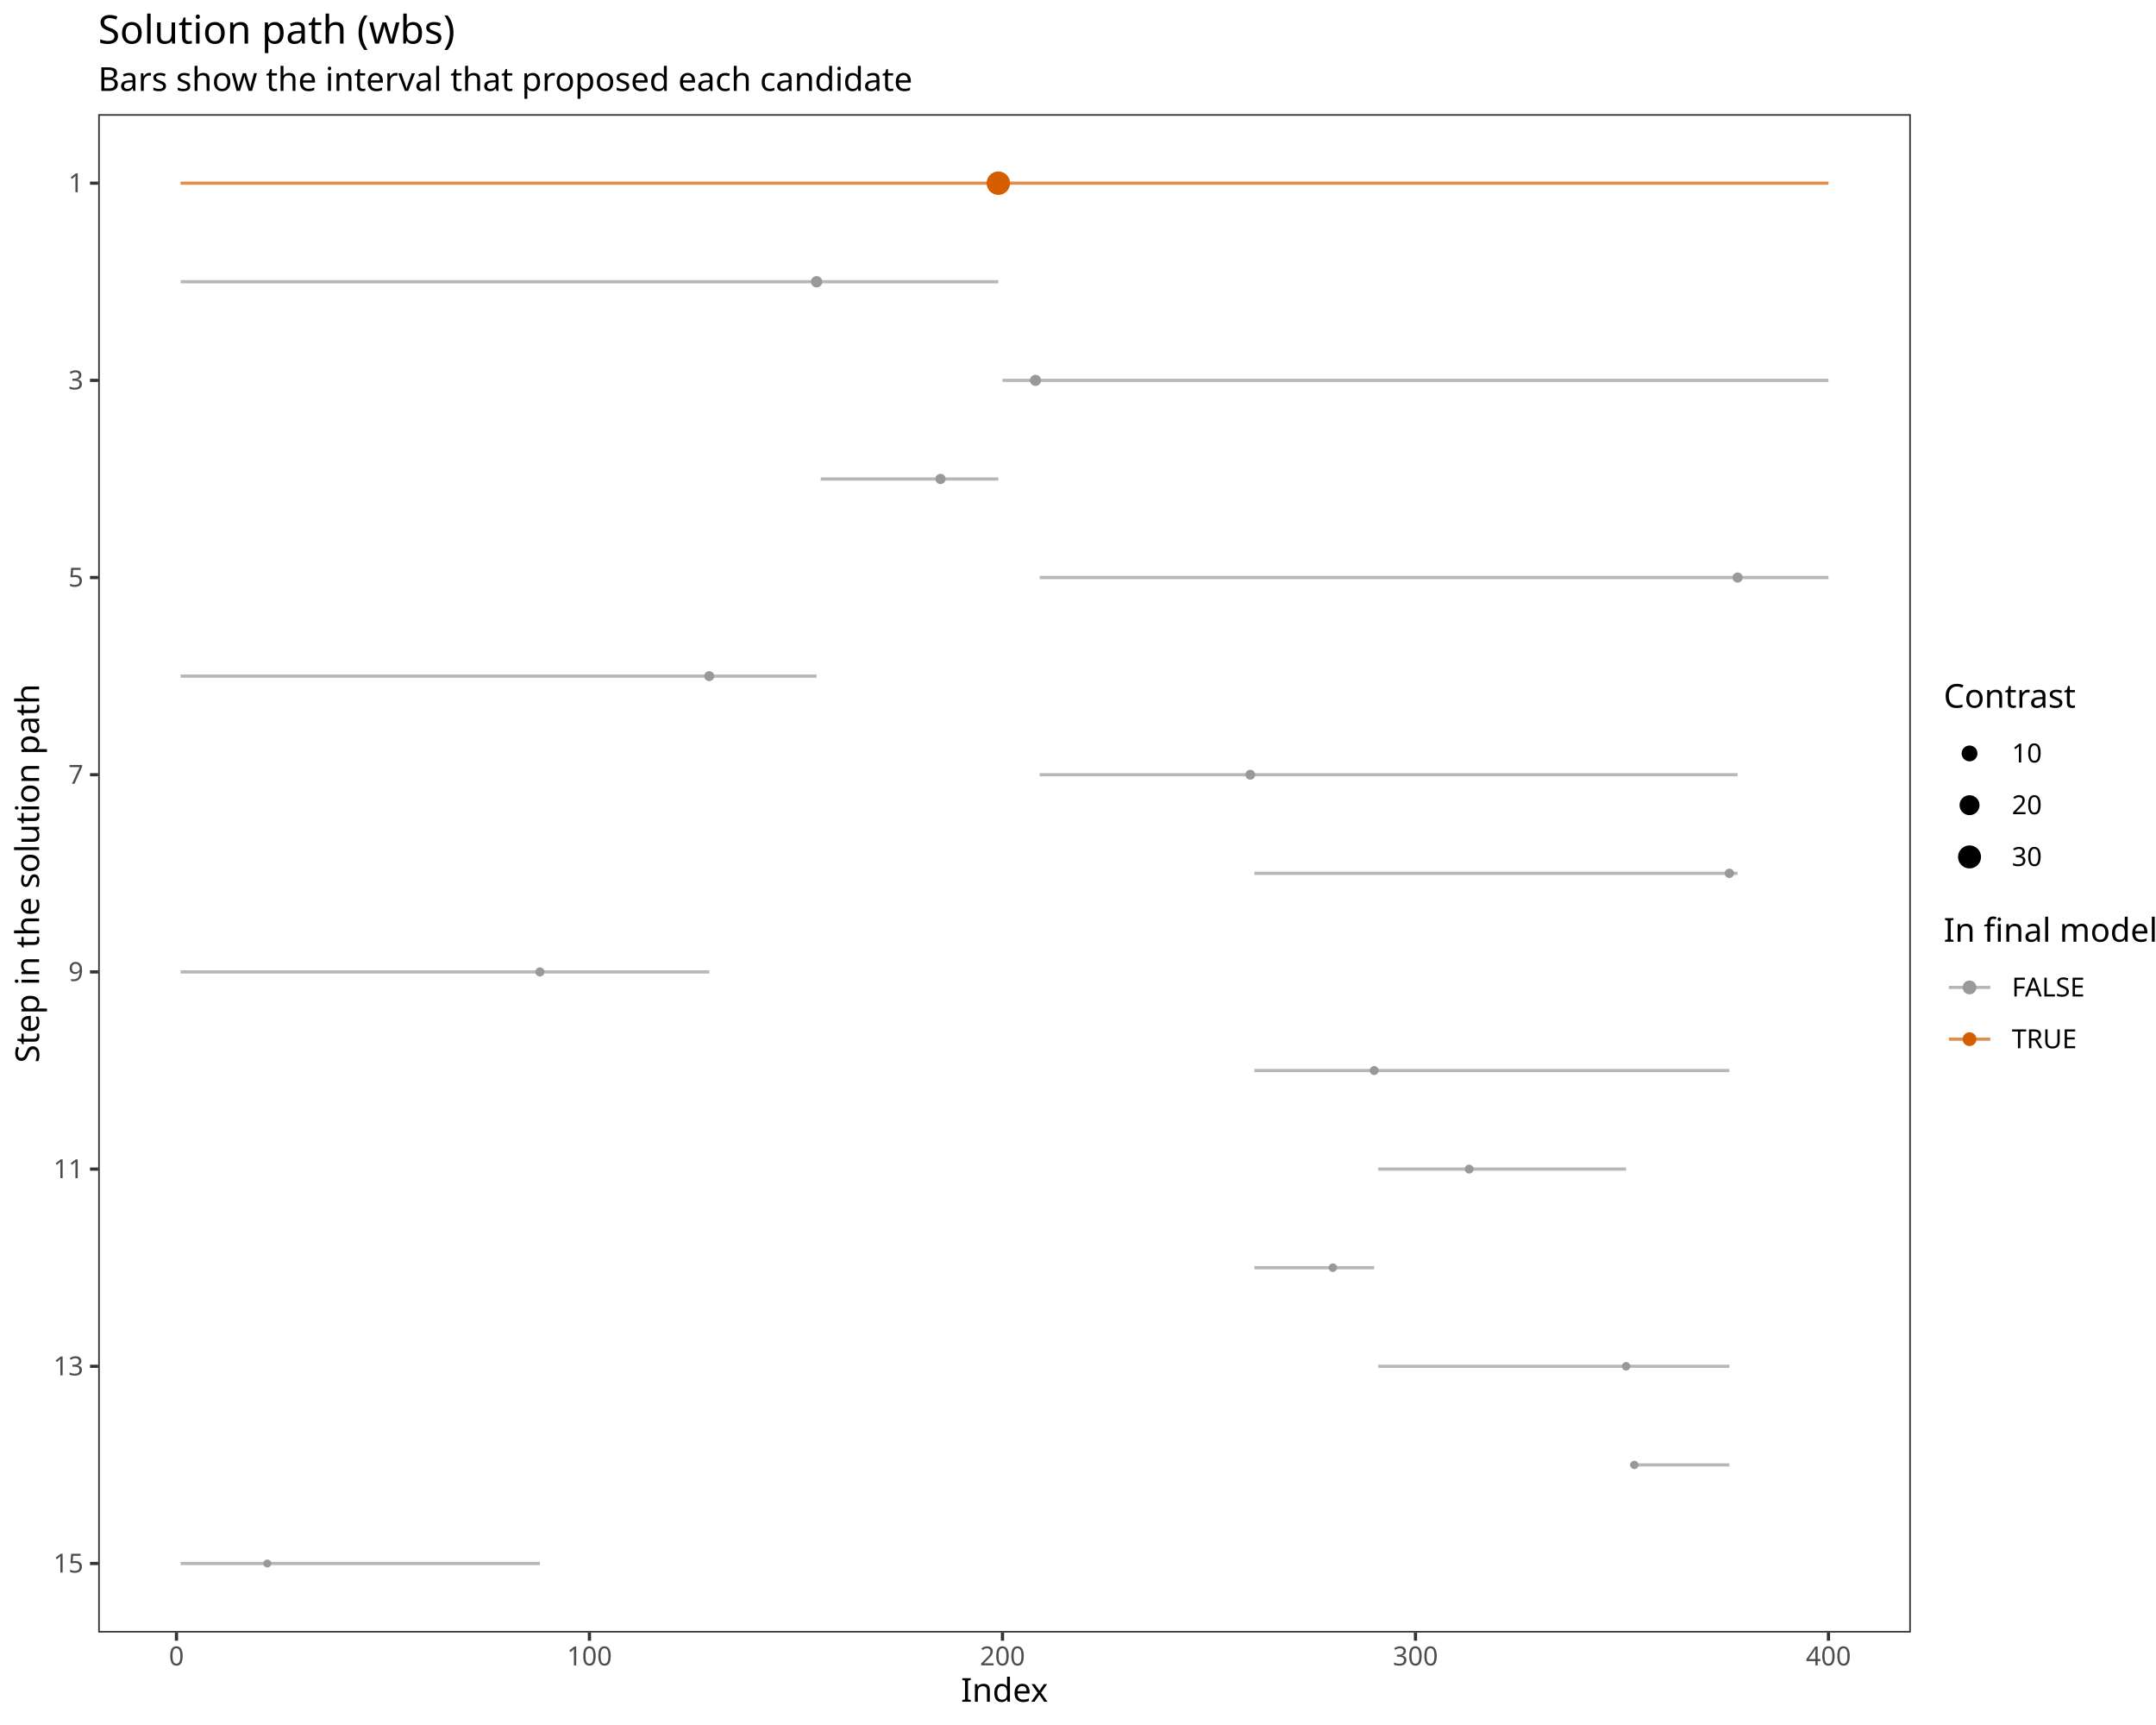
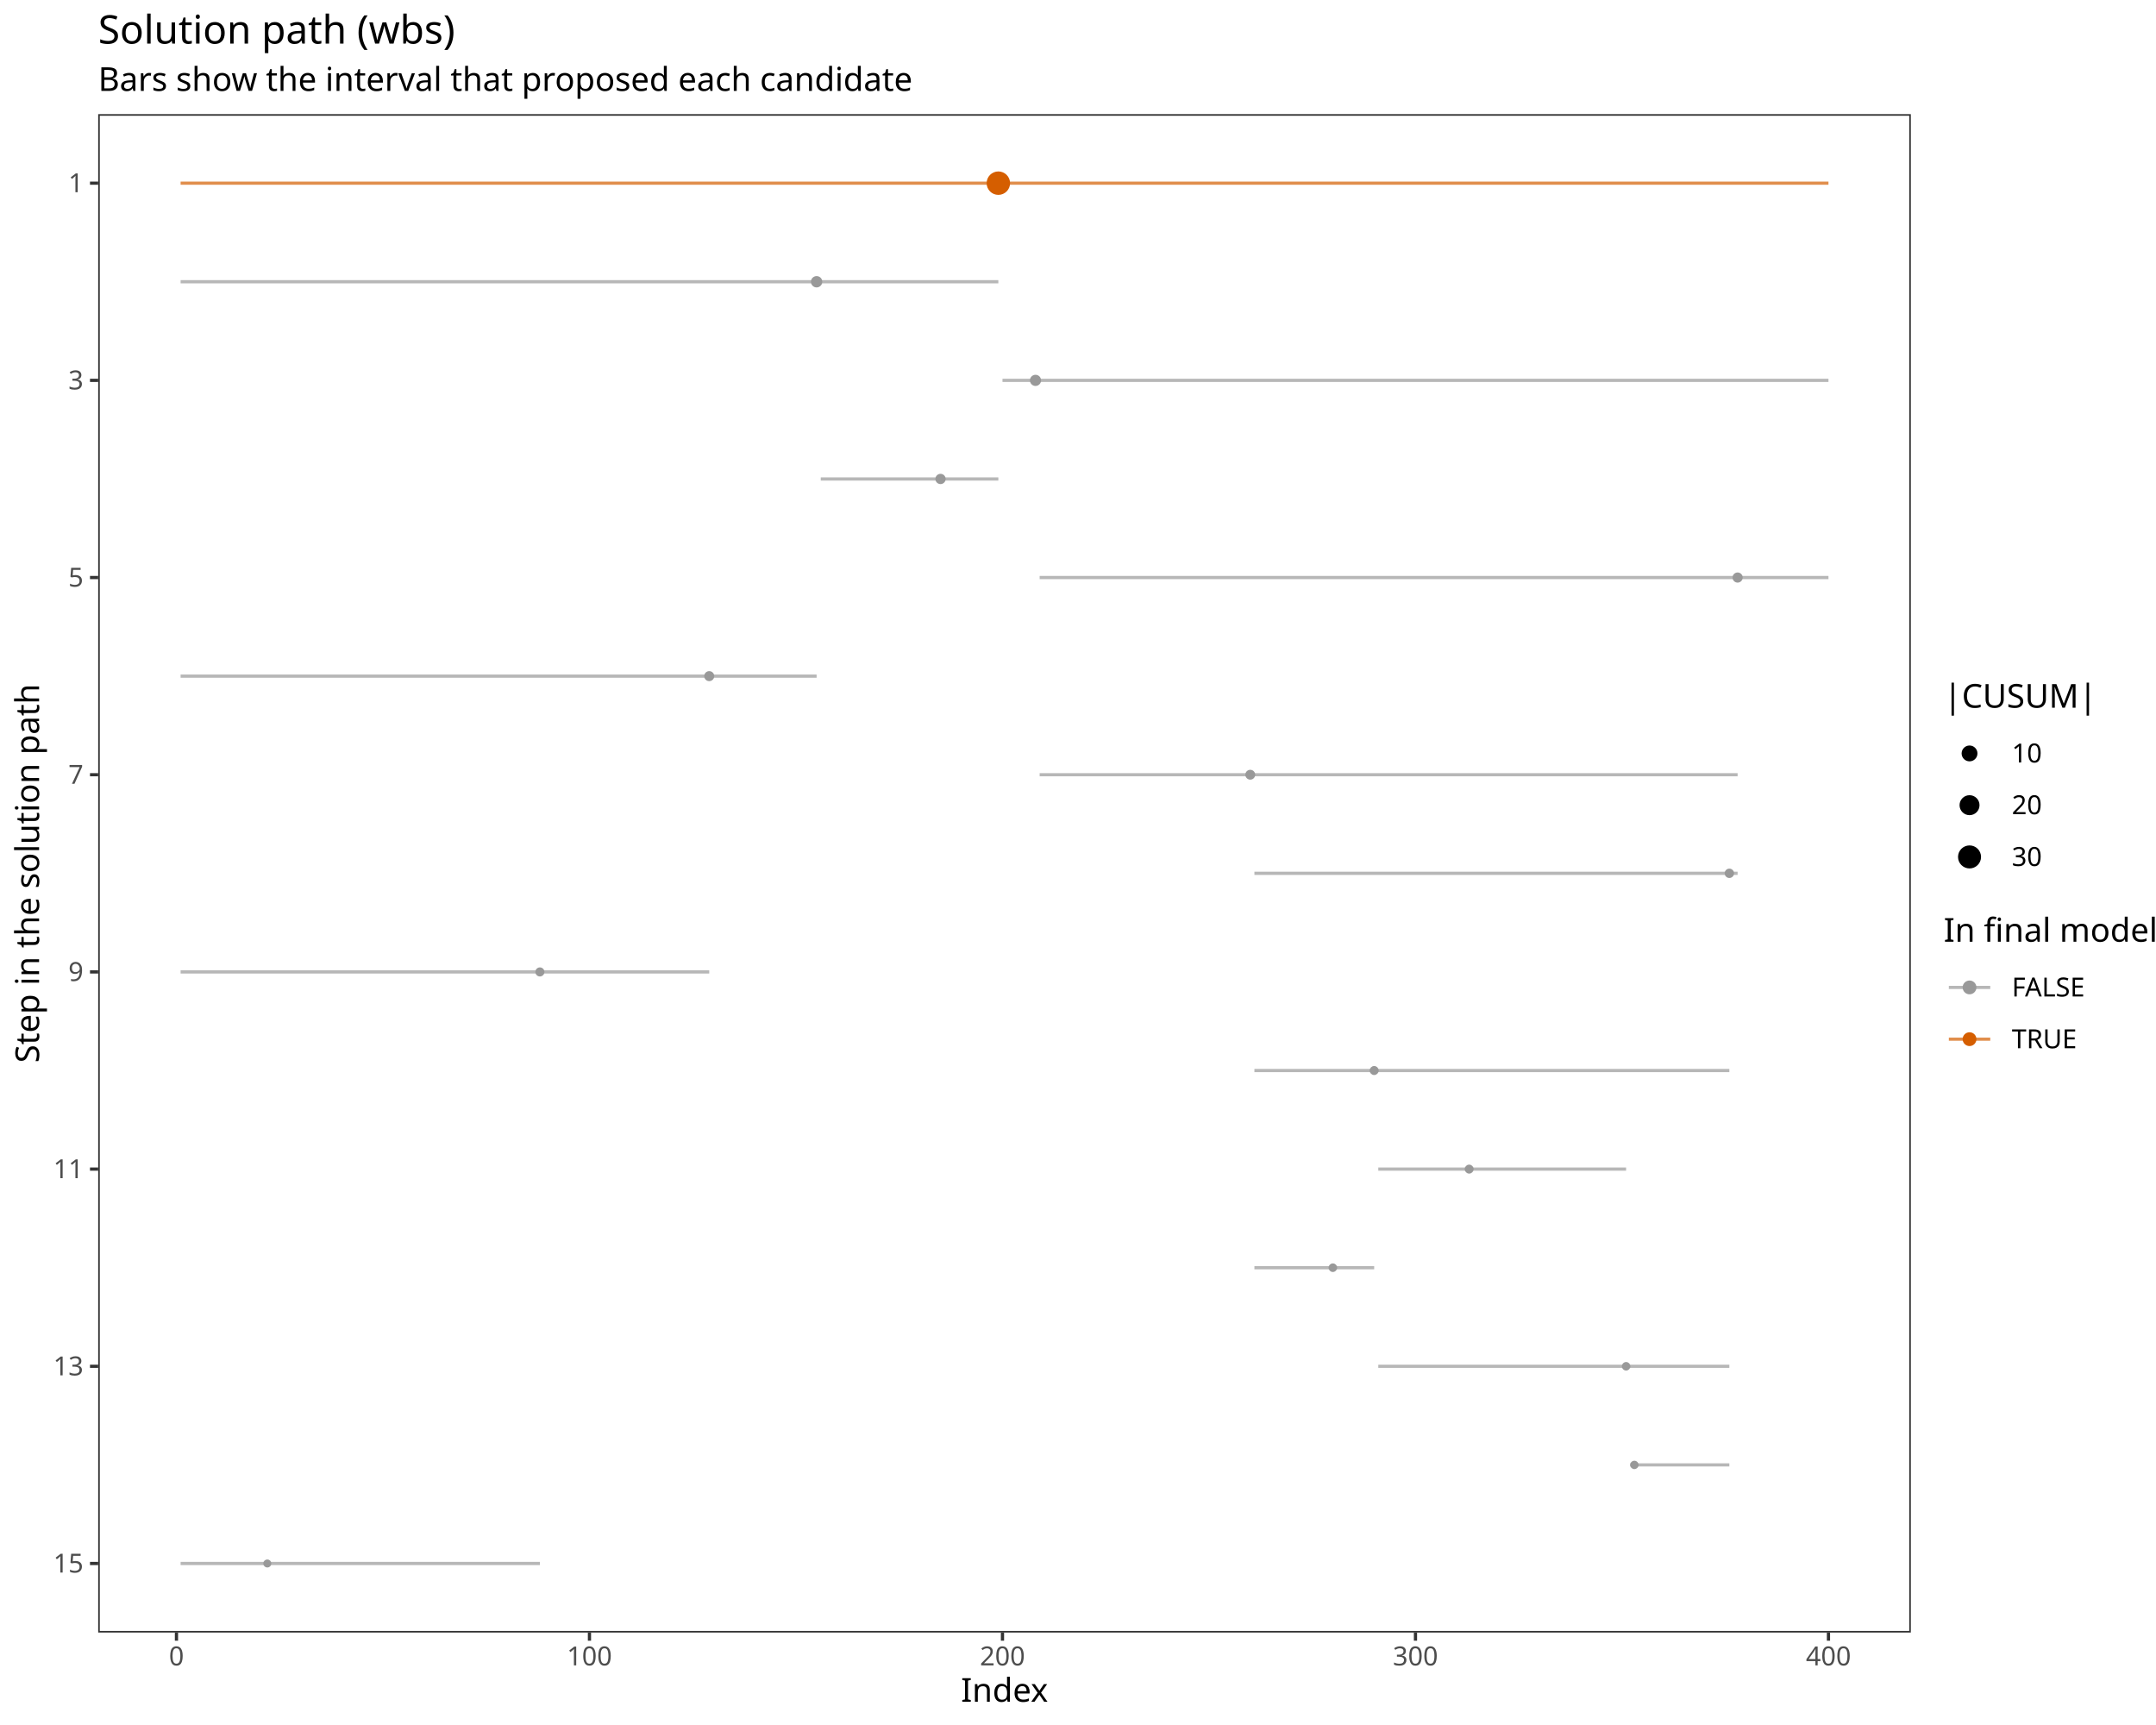
<svg xmlns="http://www.w3.org/2000/svg" class="svglite" data-engine-version="2.0" width="720.00pt" height="576.00pt" viewBox="0 0 720.00 576.00">
  <defs>
    <style type="text/css">
    .svglite line, .svglite polyline, .svglite polygon, .svglite path, .svglite rect, .svglite circle {
      fill: none;
      stroke: #000000;
      stroke-linecap: round;
      stroke-linejoin: round;
      stroke-miterlimit: 10.00;
    }
  </style>
  </defs>
  <rect width="100%" height="100%" style="stroke: none; fill: #FFFFFF;" />
  <defs>
    <clipPath id="cpMC4wMHw3MjAuMDB8MC4wMHw1NzYuMDA=">
      <rect x="0.00" y="0.00" width="720.00" height="576.00" />
    </clipPath>
  </defs>
  <g clip-path="url(#cpMC4wMHw3MjAuMDB8MC4wMHw1NzYuMDA=)">
    <rect x="0.00" y="0.00" width="720.00" height="576.00" style="stroke-width: 1.07; stroke: #FFFFFF; fill: #FFFFFF;" />
  </g>
  <defs>
    <clipPath id="cpMzIuNzl8NjM4LjE0fDM4LjEyfDU0NS4xMQ==">
      <rect x="32.79" y="38.12" width="605.34" height="507.00" />
    </clipPath>
  </defs>
  <g clip-path="url(#cpMzIuNzl8NjM4LjE0fDM4LjEyfDU0NS4xMQ==)">
    <rect x="32.79" y="38.12" width="605.34" height="507.00" style="stroke-width: 1.07; stroke: none; fill: #FFFFFF;" />
    <line x1="60.31" y1="61.16" x2="610.62" y2="61.16" style="stroke-width: 1.07; stroke: #D55E00; stroke-opacity: 0.70; stroke-linecap: butt;" />
    <line x1="60.31" y1="94.08" x2="333.40" y2="94.08" style="stroke-width: 1.07; stroke: #999999; stroke-opacity: 0.70; stroke-linecap: butt;" />
    <line x1="334.78" y1="127.01" x2="610.62" y2="127.01" style="stroke-width: 1.07; stroke: #999999; stroke-opacity: 0.70; stroke-linecap: butt;" />
    <line x1="274.09" y1="159.93" x2="333.40" y2="159.93" style="stroke-width: 1.07; stroke: #999999; stroke-opacity: 0.70; stroke-linecap: butt;" />
    <line x1="347.19" y1="192.85" x2="610.62" y2="192.85" style="stroke-width: 1.07; stroke: #999999; stroke-opacity: 0.70; stroke-linecap: butt;" />
    <line x1="60.31" y1="225.77" x2="272.71" y2="225.77" style="stroke-width: 1.07; stroke: #999999; stroke-opacity: 0.70; stroke-linecap: butt;" />
    <line x1="347.19" y1="258.69" x2="580.28" y2="258.69" style="stroke-width: 1.07; stroke: #999999; stroke-opacity: 0.70; stroke-linecap: butt;" />
    <line x1="418.91" y1="291.61" x2="580.28" y2="291.61" style="stroke-width: 1.07; stroke: #999999; stroke-opacity: 0.70; stroke-linecap: butt;" />
    <line x1="60.31" y1="324.54" x2="236.85" y2="324.54" style="stroke-width: 1.07; stroke: #999999; stroke-opacity: 0.70; stroke-linecap: butt;" />
    <line x1="418.91" y1="357.46" x2="577.52" y2="357.46" style="stroke-width: 1.07; stroke: #999999; stroke-opacity: 0.70; stroke-linecap: butt;" />
    <line x1="460.28" y1="390.38" x2="543.04" y2="390.38" style="stroke-width: 1.07; stroke: #999999; stroke-opacity: 0.70; stroke-linecap: butt;" />
    <line x1="418.91" y1="423.30" x2="458.91" y2="423.30" style="stroke-width: 1.07; stroke: #999999; stroke-opacity: 0.70; stroke-linecap: butt;" />
    <line x1="460.28" y1="456.22" x2="577.52" y2="456.22" style="stroke-width: 1.07; stroke: #999999; stroke-opacity: 0.70; stroke-linecap: butt;" />
    <line x1="544.42" y1="489.15" x2="577.52" y2="489.15" style="stroke-width: 1.07; stroke: #999999; stroke-opacity: 0.70; stroke-linecap: butt;" />
    <line x1="60.31" y1="522.07" x2="180.30" y2="522.07" style="stroke-width: 1.07; stroke: #999999; stroke-opacity: 0.70; stroke-linecap: butt;" />
    <circle cx="333.40" cy="61.16" r="3.56" style="stroke-width: 0.71; stroke: #D55E00; fill: #D55E00;" />
    <circle cx="272.71" cy="94.08" r="1.54" style="stroke-width: 0.71; stroke: #999999; fill: #999999;" />
    <circle cx="345.81" cy="127.01" r="1.51" style="stroke-width: 0.71; stroke: #999999; fill: #999999;" />
    <circle cx="314.09" cy="159.93" r="1.36" style="stroke-width: 0.71; stroke: #999999; fill: #999999;" />
    <circle cx="580.28" cy="192.85" r="1.34" style="stroke-width: 0.71; stroke: #999999; fill: #999999;" />
    <circle cx="236.85" cy="225.77" r="1.32" style="stroke-width: 0.71; stroke: #999999; fill: #999999;" />
    <circle cx="417.53" cy="258.69" r="1.29" style="stroke-width: 0.71; stroke: #999999; fill: #999999;" />
    <circle cx="577.52" cy="291.61" r="1.21" style="stroke-width: 0.71; stroke: #999999; fill: #999999;" />
    <circle cx="180.30" cy="324.54" r="1.16" style="stroke-width: 0.71; stroke: #999999; fill: #999999;" />
    <circle cx="458.91" cy="357.46" r="1.15" style="stroke-width: 0.71; stroke: #999999; fill: #999999;" />
    <circle cx="490.63" cy="390.38" r="1.14" style="stroke-width: 0.71; stroke: #999999; fill: #999999;" />
    <circle cx="445.11" cy="423.30" r="1.08" style="stroke-width: 0.71; stroke: #999999; fill: #999999;" />
    <circle cx="543.04" cy="456.22" r="1.07" style="stroke-width: 0.71; stroke: #999999; fill: #999999;" />
    <circle cx="545.80" cy="489.15" r="1.05" style="stroke-width: 0.71; stroke: #999999; fill: #999999;" />
    <circle cx="89.27" cy="522.07" r="0.99" style="stroke-width: 0.71; stroke: #999999; fill: #999999;" />
    <rect x="32.79" y="38.12" width="605.34" height="507.00" style="stroke-width: 1.07; stroke: #333333;" />
  </g>
  <g clip-path="url(#cpMC4wMHw3MjAuMDB8MC4wMHw1NzYuMDA=)">
    <text x="27.86" y="64.19" text-anchor="end" style="font-size: 8.80px; fill: #4D4D4D; font-family: sans;" textLength="4.89px" lengthAdjust="spacingAndGlyphs">1</text>
    <text x="27.86" y="130.03" text-anchor="end" style="font-size: 8.80px; fill: #4D4D4D; font-family: sans;" textLength="4.89px" lengthAdjust="spacingAndGlyphs">3</text>
    <text x="27.86" y="195.88" text-anchor="end" style="font-size: 8.80px; fill: #4D4D4D; font-family: sans;" textLength="4.89px" lengthAdjust="spacingAndGlyphs">5</text>
    <text x="27.86" y="261.72" text-anchor="end" style="font-size: 8.80px; fill: #4D4D4D; font-family: sans;" textLength="4.89px" lengthAdjust="spacingAndGlyphs">7</text>
    <text x="27.86" y="327.56" text-anchor="end" style="font-size: 8.80px; fill: #4D4D4D; font-family: sans;" textLength="4.89px" lengthAdjust="spacingAndGlyphs">9</text>
    <text x="27.86" y="393.41" text-anchor="end" style="font-size: 8.80px; fill: #4D4D4D; font-family: sans;" textLength="9.79px" lengthAdjust="spacingAndGlyphs">11</text>
    <text x="27.86" y="459.25" text-anchor="end" style="font-size: 8.80px; fill: #4D4D4D; font-family: sans;" textLength="9.79px" lengthAdjust="spacingAndGlyphs">13</text>
    <text x="27.86" y="525.10" text-anchor="end" style="font-size: 8.80px; fill: #4D4D4D; font-family: sans;" textLength="9.79px" lengthAdjust="spacingAndGlyphs">15</text>
    <polyline points="30.05,61.16 32.79,61.16 " style="stroke-width: 1.07; stroke: #333333; stroke-linecap: butt;" />
    <polyline points="30.05,127.01 32.79,127.01 " style="stroke-width: 1.07; stroke: #333333; stroke-linecap: butt;" />
    <polyline points="30.05,192.85 32.79,192.85 " style="stroke-width: 1.07; stroke: #333333; stroke-linecap: butt;" />
    <polyline points="30.05,258.69 32.79,258.69 " style="stroke-width: 1.07; stroke: #333333; stroke-linecap: butt;" />
    <polyline points="30.05,324.54 32.79,324.54 " style="stroke-width: 1.07; stroke: #333333; stroke-linecap: butt;" />
    <polyline points="30.05,390.38 32.79,390.38 " style="stroke-width: 1.07; stroke: #333333; stroke-linecap: butt;" />
    <polyline points="30.05,456.22 32.79,456.22 " style="stroke-width: 1.07; stroke: #333333; stroke-linecap: butt;" />
    <polyline points="30.05,522.07 32.79,522.07 " style="stroke-width: 1.07; stroke: #333333; stroke-linecap: butt;" />
    <polyline points="58.93,547.85 58.93,545.11 " style="stroke-width: 1.07; stroke: #333333; stroke-linecap: butt;" />
    <polyline points="196.85,547.85 196.85,545.11 " style="stroke-width: 1.07; stroke: #333333; stroke-linecap: butt;" />
    <polyline points="334.78,547.85 334.78,545.11 " style="stroke-width: 1.07; stroke: #333333; stroke-linecap: butt;" />
    <polyline points="472.70,547.85 472.70,545.11 " style="stroke-width: 1.07; stroke: #333333; stroke-linecap: butt;" />
    <polyline points="610.62,547.85 610.62,545.11 " style="stroke-width: 1.07; stroke: #333333; stroke-linecap: butt;" />
    <text x="58.93" y="556.10" text-anchor="middle" style="font-size: 8.80px; fill: #4D4D4D; font-family: sans;" textLength="4.89px" lengthAdjust="spacingAndGlyphs">0</text>
    <text x="196.85" y="556.10" text-anchor="middle" style="font-size: 8.80px; fill: #4D4D4D; font-family: sans;" textLength="14.68px" lengthAdjust="spacingAndGlyphs">100</text>
    <text x="334.78" y="556.10" text-anchor="middle" style="font-size: 8.80px; fill: #4D4D4D; font-family: sans;" textLength="14.68px" lengthAdjust="spacingAndGlyphs">200</text>
    <text x="472.70" y="556.10" text-anchor="middle" style="font-size: 8.80px; fill: #4D4D4D; font-family: sans;" textLength="14.68px" lengthAdjust="spacingAndGlyphs">300</text>
    <text x="610.62" y="556.10" text-anchor="middle" style="font-size: 8.80px; fill: #4D4D4D; font-family: sans;" textLength="14.68px" lengthAdjust="spacingAndGlyphs">400</text>
    <text x="335.46" y="568.24" text-anchor="middle" style="font-size: 11.00px; font-family: sans;" textLength="26.91px" lengthAdjust="spacingAndGlyphs">Index</text>
    <text transform="translate(13.05,291.61) rotate(-90)" text-anchor="middle" style="font-size: 11.00px; font-family: sans;" textLength="118.03px" lengthAdjust="spacingAndGlyphs">Step in the solution path</text>
-     <rect x="649.09" y="227.60" width="41.58" height="67.17" style="stroke-width: 1.07; stroke: none; fill: #FFFFFF;" />
-     <text x="649.09" y="236.31" style="font-size: 11.00px; font-family: sans;" textLength="41.58px" lengthAdjust="spacingAndGlyphs">Contrast</text>
+     <rect x="649.09" y="227.60" width="46.06" height="67.17" style="stroke-width: 1.07; stroke: none; fill: #FFFFFF;" />
+     <text x="649.09" y="236.31" style="font-size: 11.00px; font-family: sans;" textLength="46.06px" lengthAdjust="spacingAndGlyphs">|CUSUM|</text>
    <rect x="649.09" y="242.94" width="17.28" height="17.28" style="stroke-width: 1.07; stroke: none; fill: #FFFFFF;" />
    <circle cx="657.73" cy="251.58" r="2.29" style="stroke-width: 0.71; fill: #000000;" />
    <rect x="649.09" y="260.22" width="17.28" height="17.28" style="stroke-width: 1.07; stroke: none; fill: #FFFFFF;" />
    <circle cx="657.73" cy="268.86" r="2.98" style="stroke-width: 0.71; fill: #000000;" />
    <rect x="649.09" y="277.50" width="17.28" height="17.28" style="stroke-width: 1.07; stroke: none; fill: #FFFFFF;" />
    <circle cx="657.73" cy="286.14" r="3.49" style="stroke-width: 0.71; fill: #000000;" />
    <text x="671.85" y="254.60" style="font-size: 8.80px; font-family: sans;" textLength="9.79px" lengthAdjust="spacingAndGlyphs">10</text>
    <text x="671.85" y="271.88" style="font-size: 8.80px; font-family: sans;" textLength="9.79px" lengthAdjust="spacingAndGlyphs">20</text>
    <text x="671.85" y="289.16" style="font-size: 8.80px; font-family: sans;" textLength="9.79px" lengthAdjust="spacingAndGlyphs">30</text>
    <rect x="649.09" y="305.73" width="65.43" height="49.89" style="stroke-width: 1.07; stroke: none; fill: #FFFFFF;" />
    <text x="649.09" y="314.45" style="font-size: 11.00px; font-family: sans;" textLength="65.43px" lengthAdjust="spacingAndGlyphs">In final model</text>
    <rect x="649.09" y="321.07" width="17.28" height="17.28" style="stroke-width: 1.07; stroke: none; fill: #FFFFFF;" />
    <line x1="650.82" y1="329.71" x2="664.65" y2="329.71" style="stroke-width: 1.07; stroke: #999999; stroke-opacity: 0.70; stroke-linecap: butt;" />
    <circle cx="657.73" cy="329.71" r="1.95" style="stroke-width: 0.71; stroke: #999999; fill: #999999;" />
    <rect x="649.09" y="338.35" width="17.28" height="17.28" style="stroke-width: 1.07; stroke: none; fill: #FFFFFF;" />
    <line x1="650.82" y1="346.99" x2="664.65" y2="346.99" style="stroke-width: 1.07; stroke: #D55E00; stroke-opacity: 0.70; stroke-linecap: butt;" />
    <circle cx="657.73" cy="346.99" r="1.95" style="stroke-width: 0.71; stroke: #D55E00; fill: #D55E00;" />
    <text x="671.85" y="332.74" style="font-size: 8.80px; font-family: sans;" textLength="27.88px" lengthAdjust="spacingAndGlyphs">FALSE</text>
    <text x="671.85" y="350.02" style="font-size: 8.80px; font-family: sans;" textLength="23.96px" lengthAdjust="spacingAndGlyphs">TRUE</text>
    <text x="32.79" y="30.35" style="font-size: 11.00px; font-family: sans;" textLength="256.25px" lengthAdjust="spacingAndGlyphs">Bars show the interval that proposed each candidate</text>
    <text x="32.79" y="14.56" style="font-size: 13.20px; font-family: sans;" textLength="113.00px" lengthAdjust="spacingAndGlyphs">Solution path (wbs)</text>
  </g>
</svg>
